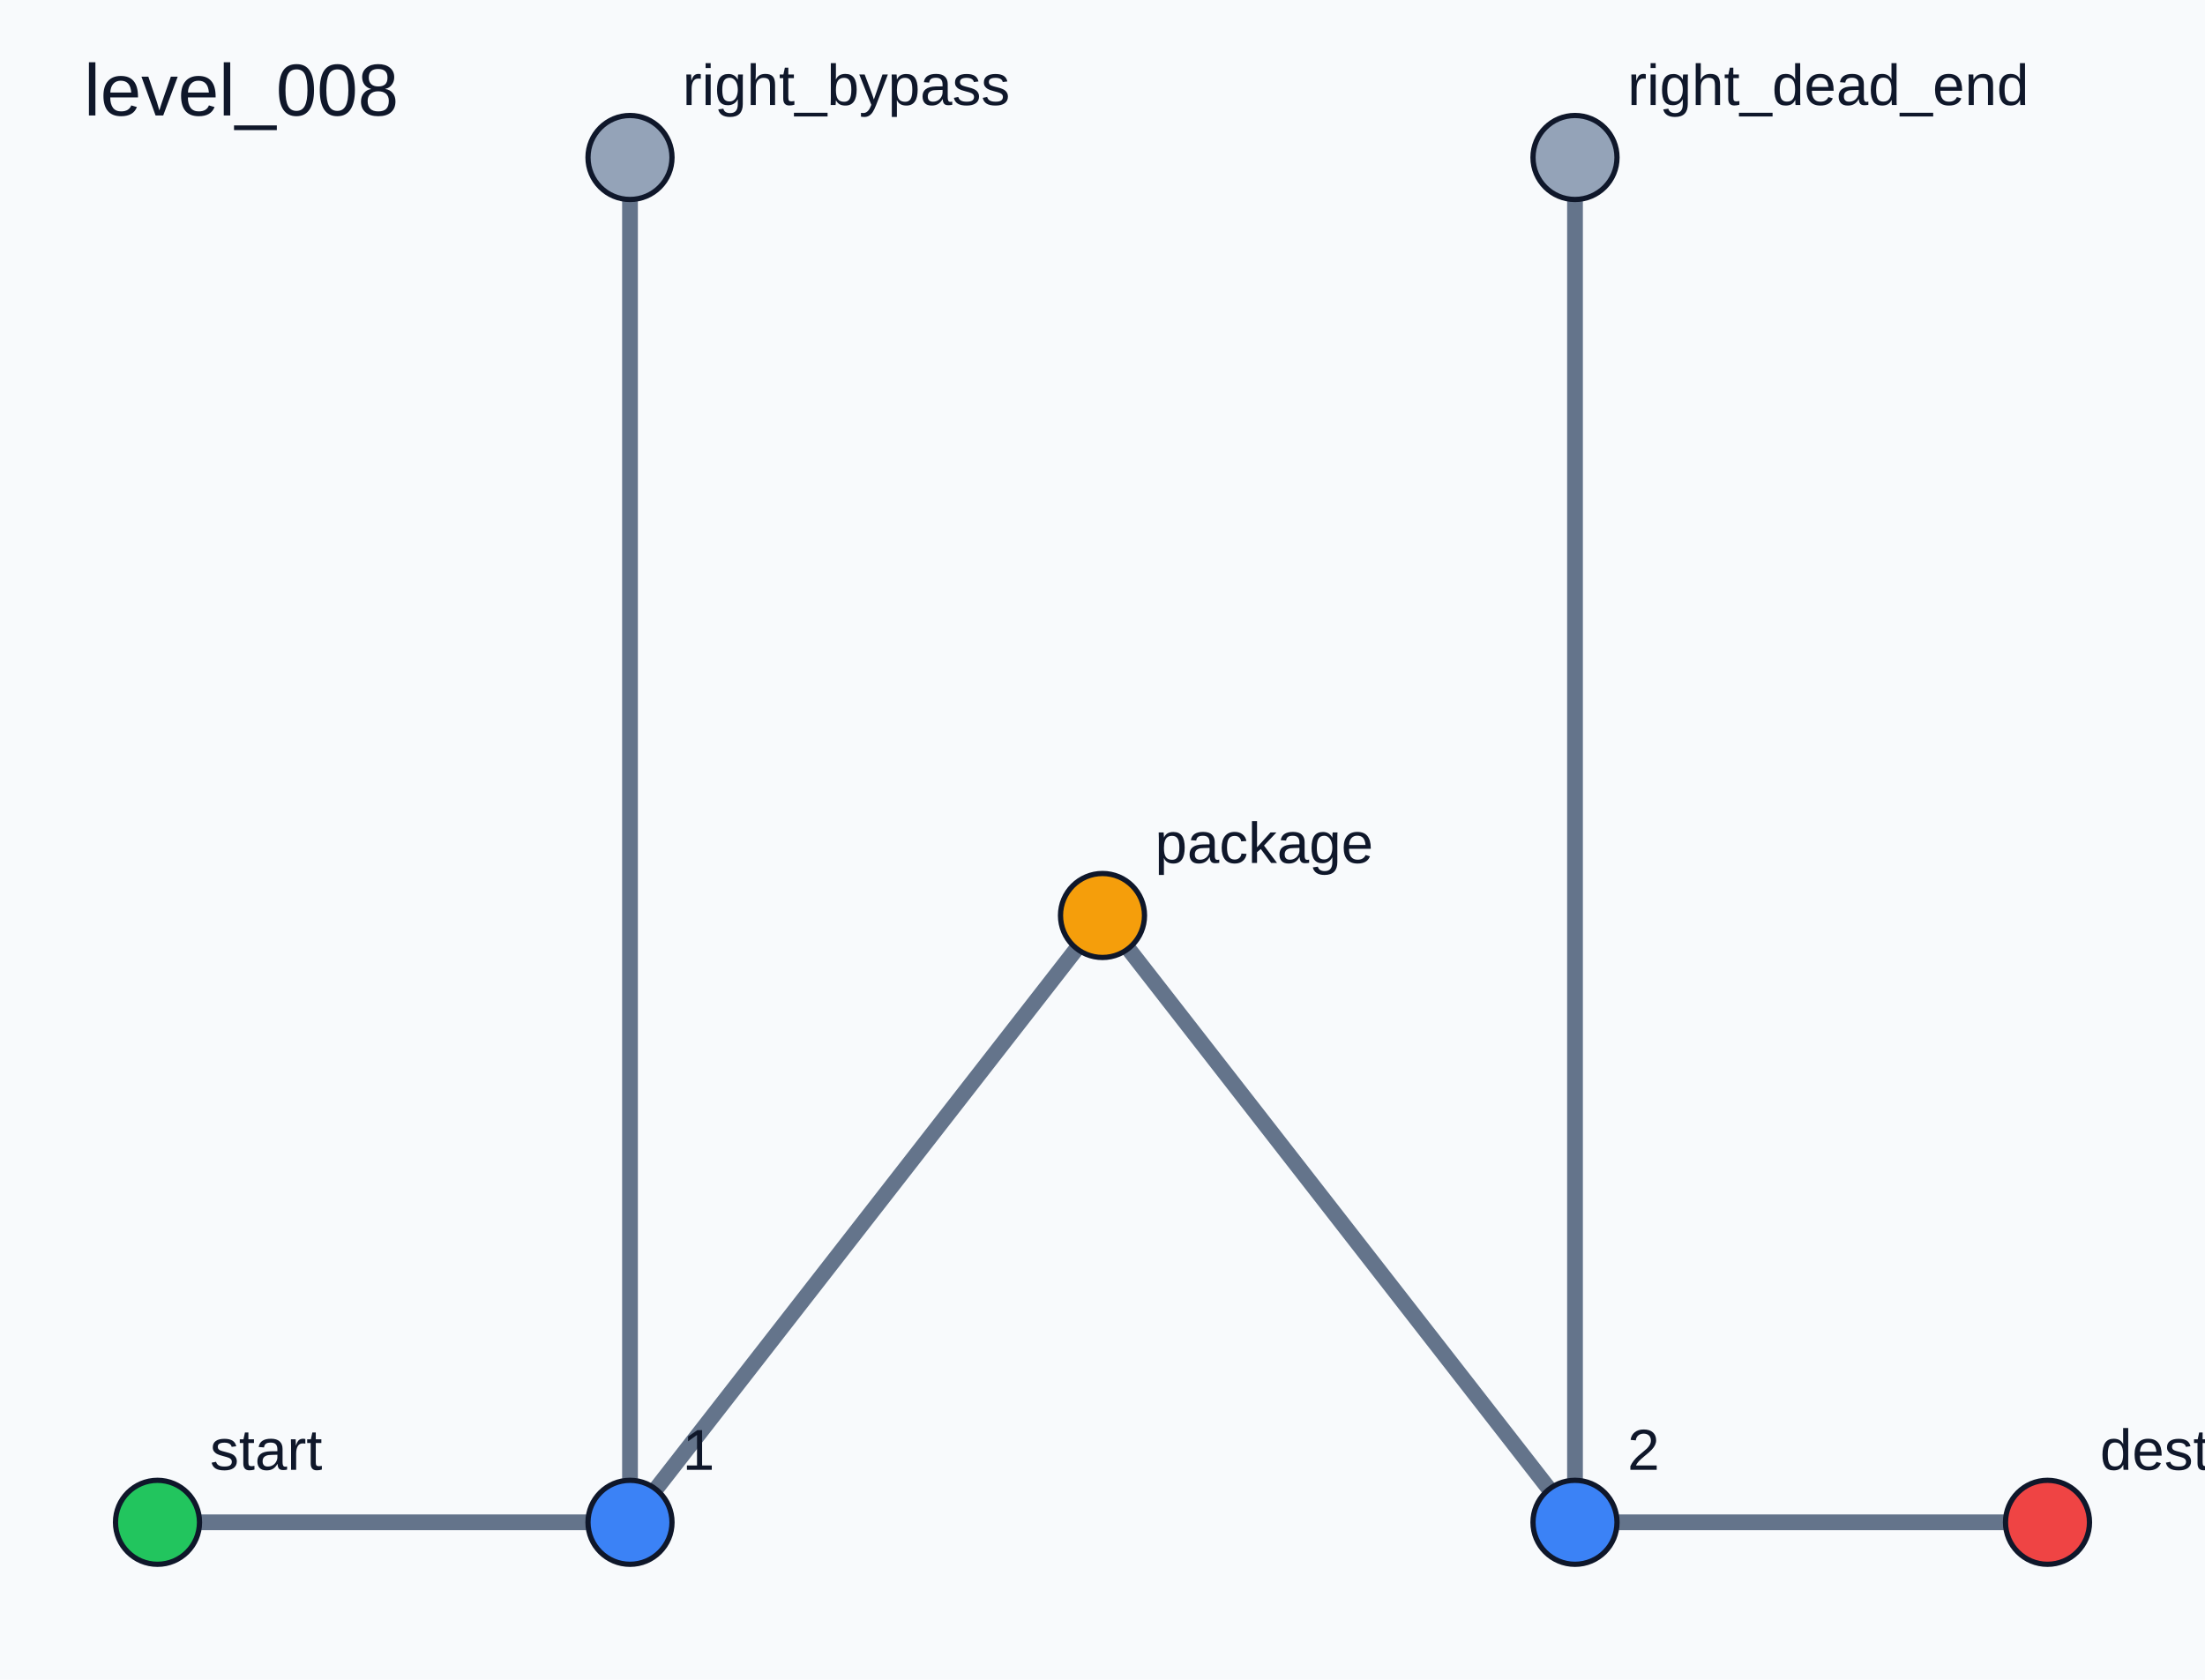
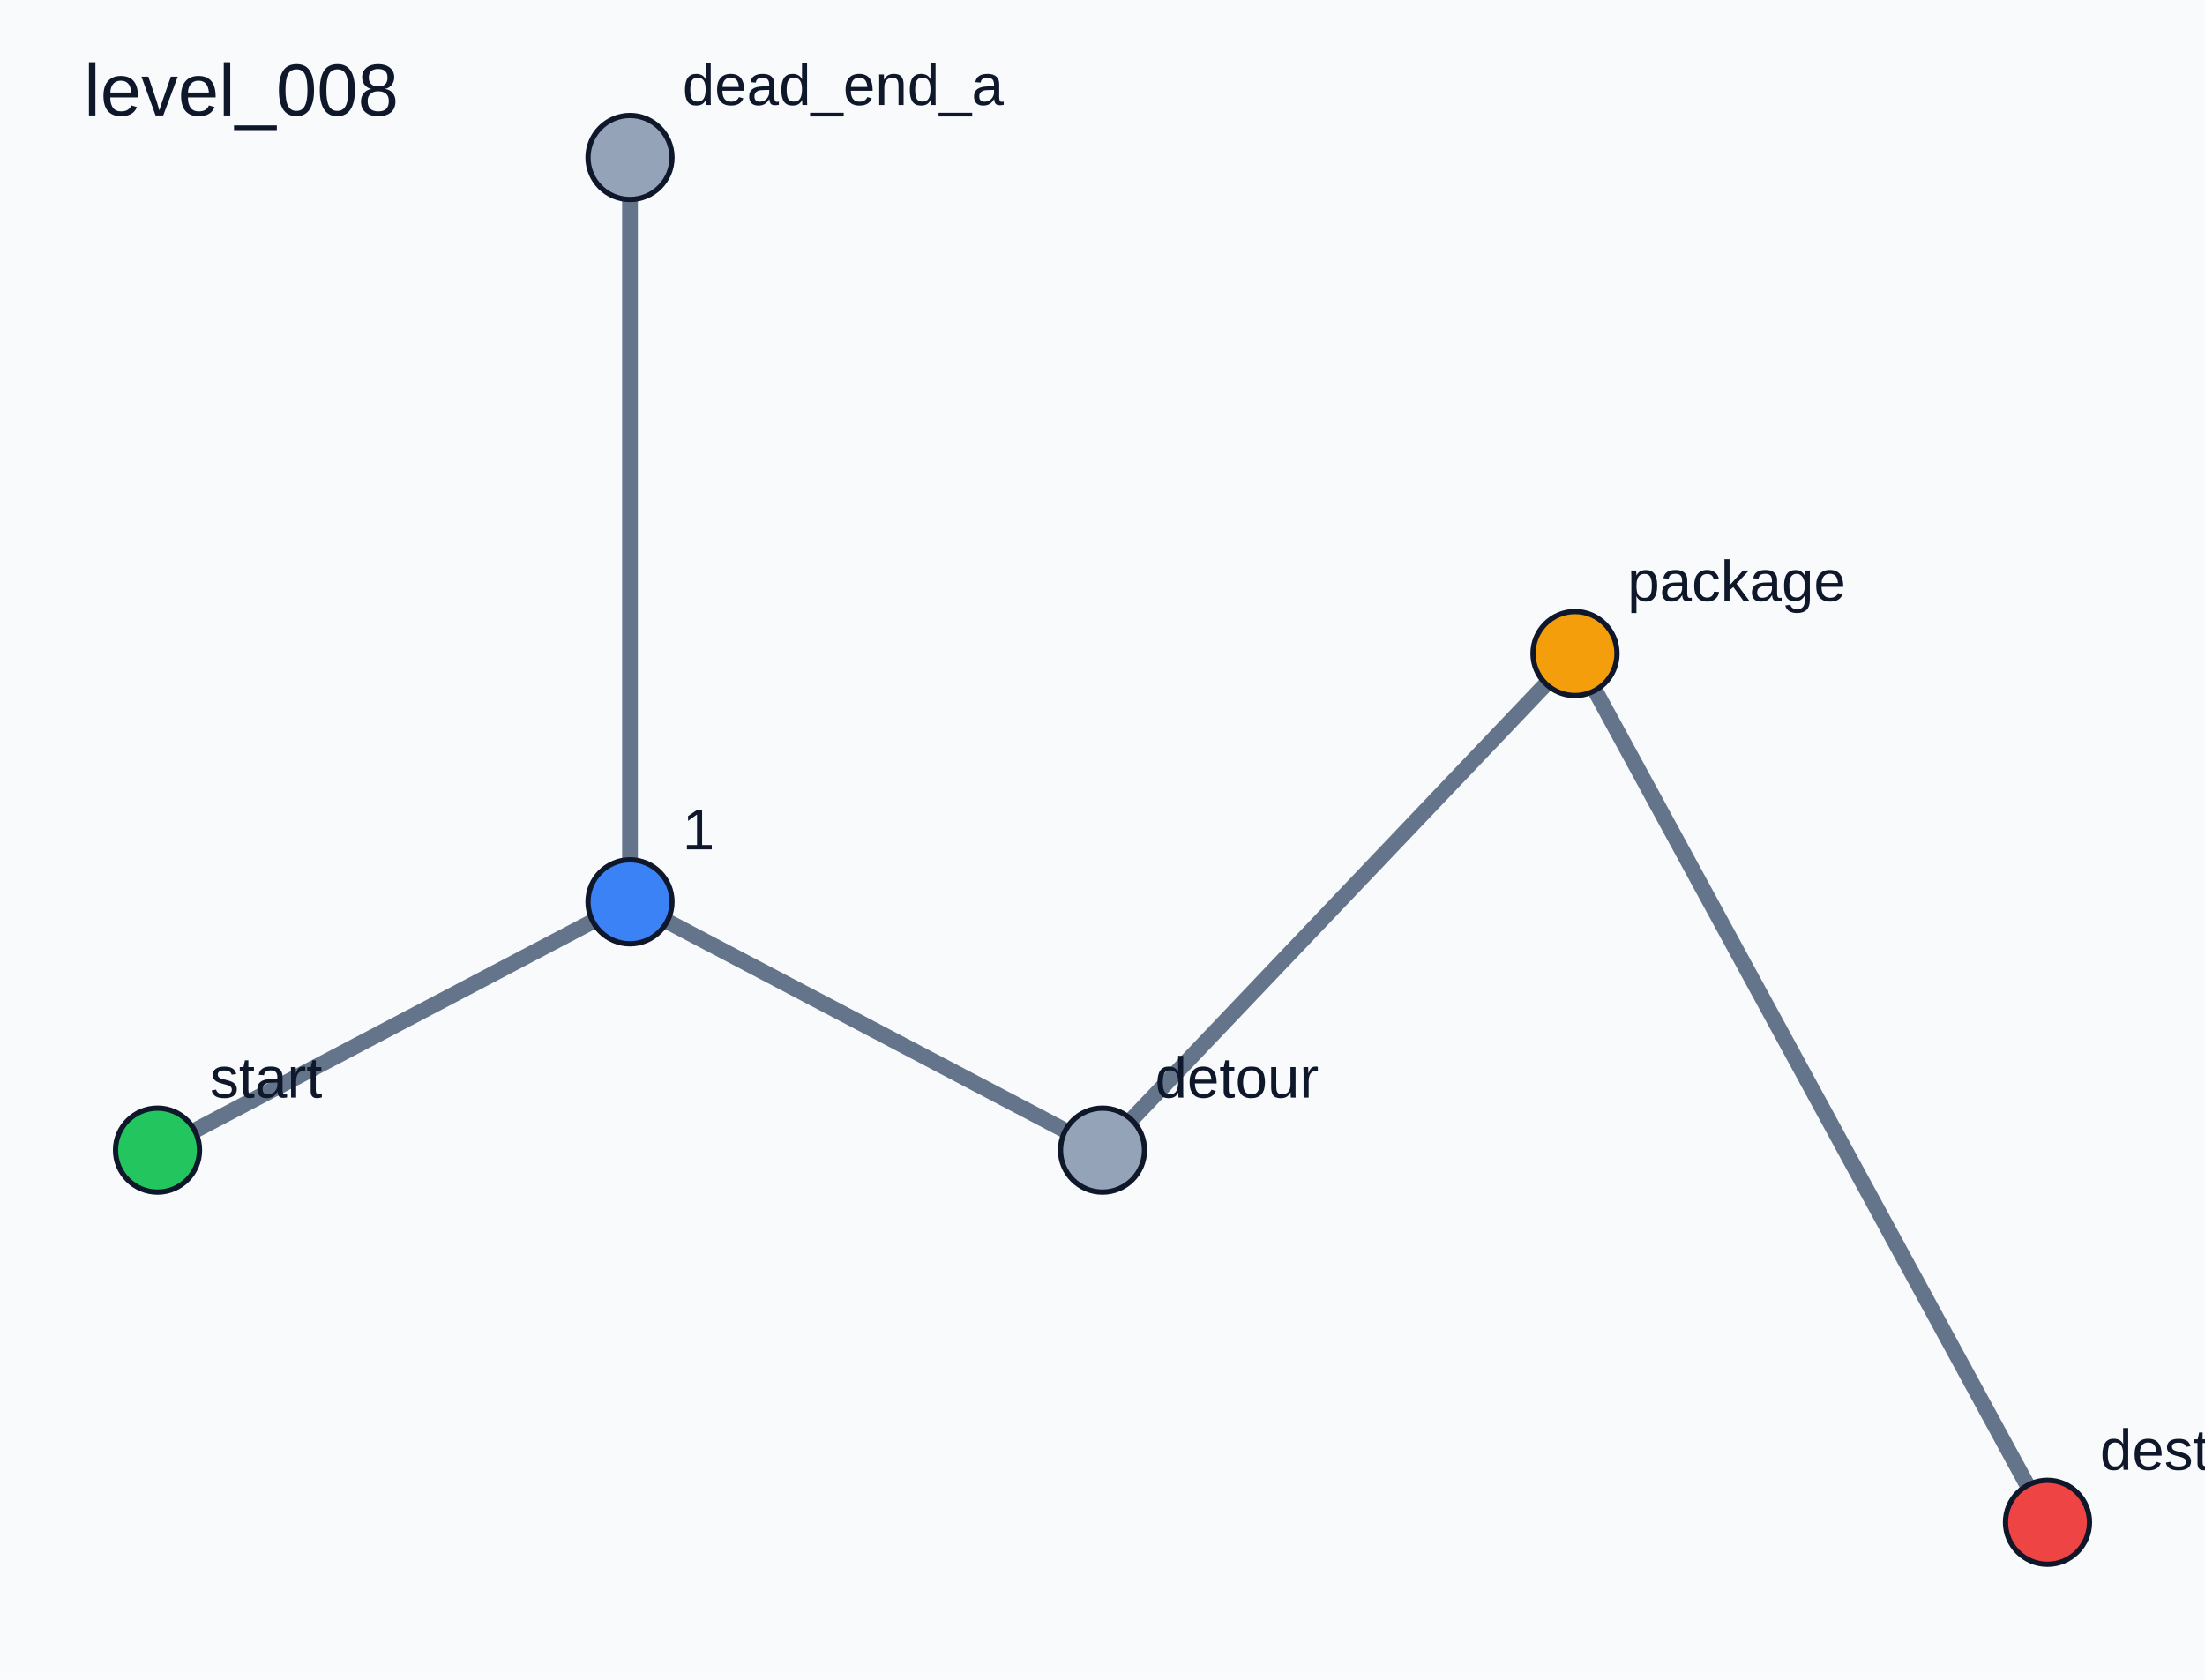
<svg xmlns="http://www.w3.org/2000/svg" width="420" height="320" viewBox="0 0 420 320">
  <rect width="100%" height="100%" fill="#f8fafc" />
  <text x="16" y="22" font-family="Arial" font-size="14" fill="#0f172a">level_008</text>
-   <line x1="30.0" y1="290.0" x2="120.0" y2="290.0" stroke="#64748b" stroke-width="3" />
-   <line x1="120.0" y1="290.0" x2="120.0" y2="30.0" stroke="#64748b" stroke-width="3" />
-   <line x1="120.0" y1="290.0" x2="210.0" y2="174.4" stroke="#64748b" stroke-width="3" />
-   <line x1="210.0" y1="174.4" x2="300.0" y2="290.0" stroke="#64748b" stroke-width="3" />
-   <line x1="300.0" y1="290.0" x2="300.0" y2="30.0" stroke="#64748b" stroke-width="3" />
-   <line x1="300.0" y1="290.0" x2="390.0" y2="290.0" stroke="#64748b" stroke-width="3" />
-   <circle cx="30.0" cy="290.0" r="8" fill="#22c55e" stroke="#0f172a" stroke-width="1" />
-   <text x="40.0" y="280.0" font-family="Arial" font-size="11" fill="#0f172a">start</text>
-   <circle cx="120.0" cy="290.0" r="8" fill="#3b82f6" stroke="#0f172a" stroke-width="1" />
-   <text x="130.0" y="280.0" font-family="Arial" font-size="11" fill="#0f172a">1</text>
-   <circle cx="120.0" cy="30.0" r="8" fill="#94a3b8" stroke="#0f172a" stroke-width="1" />
-   <text x="130.0" y="20.0" font-family="Arial" font-size="11" fill="#0f172a">right_bypass</text>
-   <circle cx="210.0" cy="174.4" r="8" fill="#f59e0b" stroke="#0f172a" stroke-width="1" />
-   <text x="220.0" y="164.4" font-family="Arial" font-size="11" fill="#0f172a">package</text>
-   <circle cx="300.0" cy="290.0" r="8" fill="#3b82f6" stroke="#0f172a" stroke-width="1" />
-   <text x="310.0" y="280.0" font-family="Arial" font-size="11" fill="#0f172a">2</text>
-   <circle cx="300.0" cy="30.0" r="8" fill="#94a3b8" stroke="#0f172a" stroke-width="1" />
-   <text x="310.0" y="20.0" font-family="Arial" font-size="11" fill="#0f172a">right_dead_end</text>
+   <line x1="30.0" y1="219.1" x2="120.0" y2="171.8" stroke="#64748b" stroke-width="3" />
+   <line x1="120.0" y1="171.8" x2="120.0" y2="30.0" stroke="#64748b" stroke-width="3" />
+   <line x1="120.0" y1="171.8" x2="210.0" y2="219.1" stroke="#64748b" stroke-width="3" />
+   <line x1="210.0" y1="219.1" x2="300.0" y2="124.5" stroke="#64748b" stroke-width="3" />
+   <line x1="300.0" y1="124.5" x2="390.0" y2="290.0" stroke="#64748b" stroke-width="3" />
+   <circle cx="30.0" cy="219.1" r="8" fill="#22c55e" stroke="#0f172a" stroke-width="1" />
+   <text x="40.0" y="209.1" font-family="Arial" font-size="11" fill="#0f172a">start</text>
+   <circle cx="120.0" cy="171.8" r="8" fill="#3b82f6" stroke="#0f172a" stroke-width="1" />
+   <text x="130.0" y="161.8" font-family="Arial" font-size="11" fill="#0f172a">1</text>
+   <circle cx="210.0" cy="219.1" r="8" fill="#94a3b8" stroke="#0f172a" stroke-width="1" />
+   <text x="220.0" y="209.1" font-family="Arial" font-size="11" fill="#0f172a">detour</text>
+   <circle cx="300.0" cy="124.5" r="8" fill="#f59e0b" stroke="#0f172a" stroke-width="1" />
+   <text x="310.0" y="114.5" font-family="Arial" font-size="11" fill="#0f172a">package</text>
  <circle cx="390.0" cy="290.0" r="8" fill="#ef4444" stroke="#0f172a" stroke-width="1" />
  <text x="400.0" y="280.0" font-family="Arial" font-size="11" fill="#0f172a">destination</text>
+   <circle cx="120.0" cy="30.0" r="8" fill="#94a3b8" stroke="#0f172a" stroke-width="1" />
+   <text x="130.0" y="20.0" font-family="Arial" font-size="11" fill="#0f172a">dead_end_a</text>
</svg>
